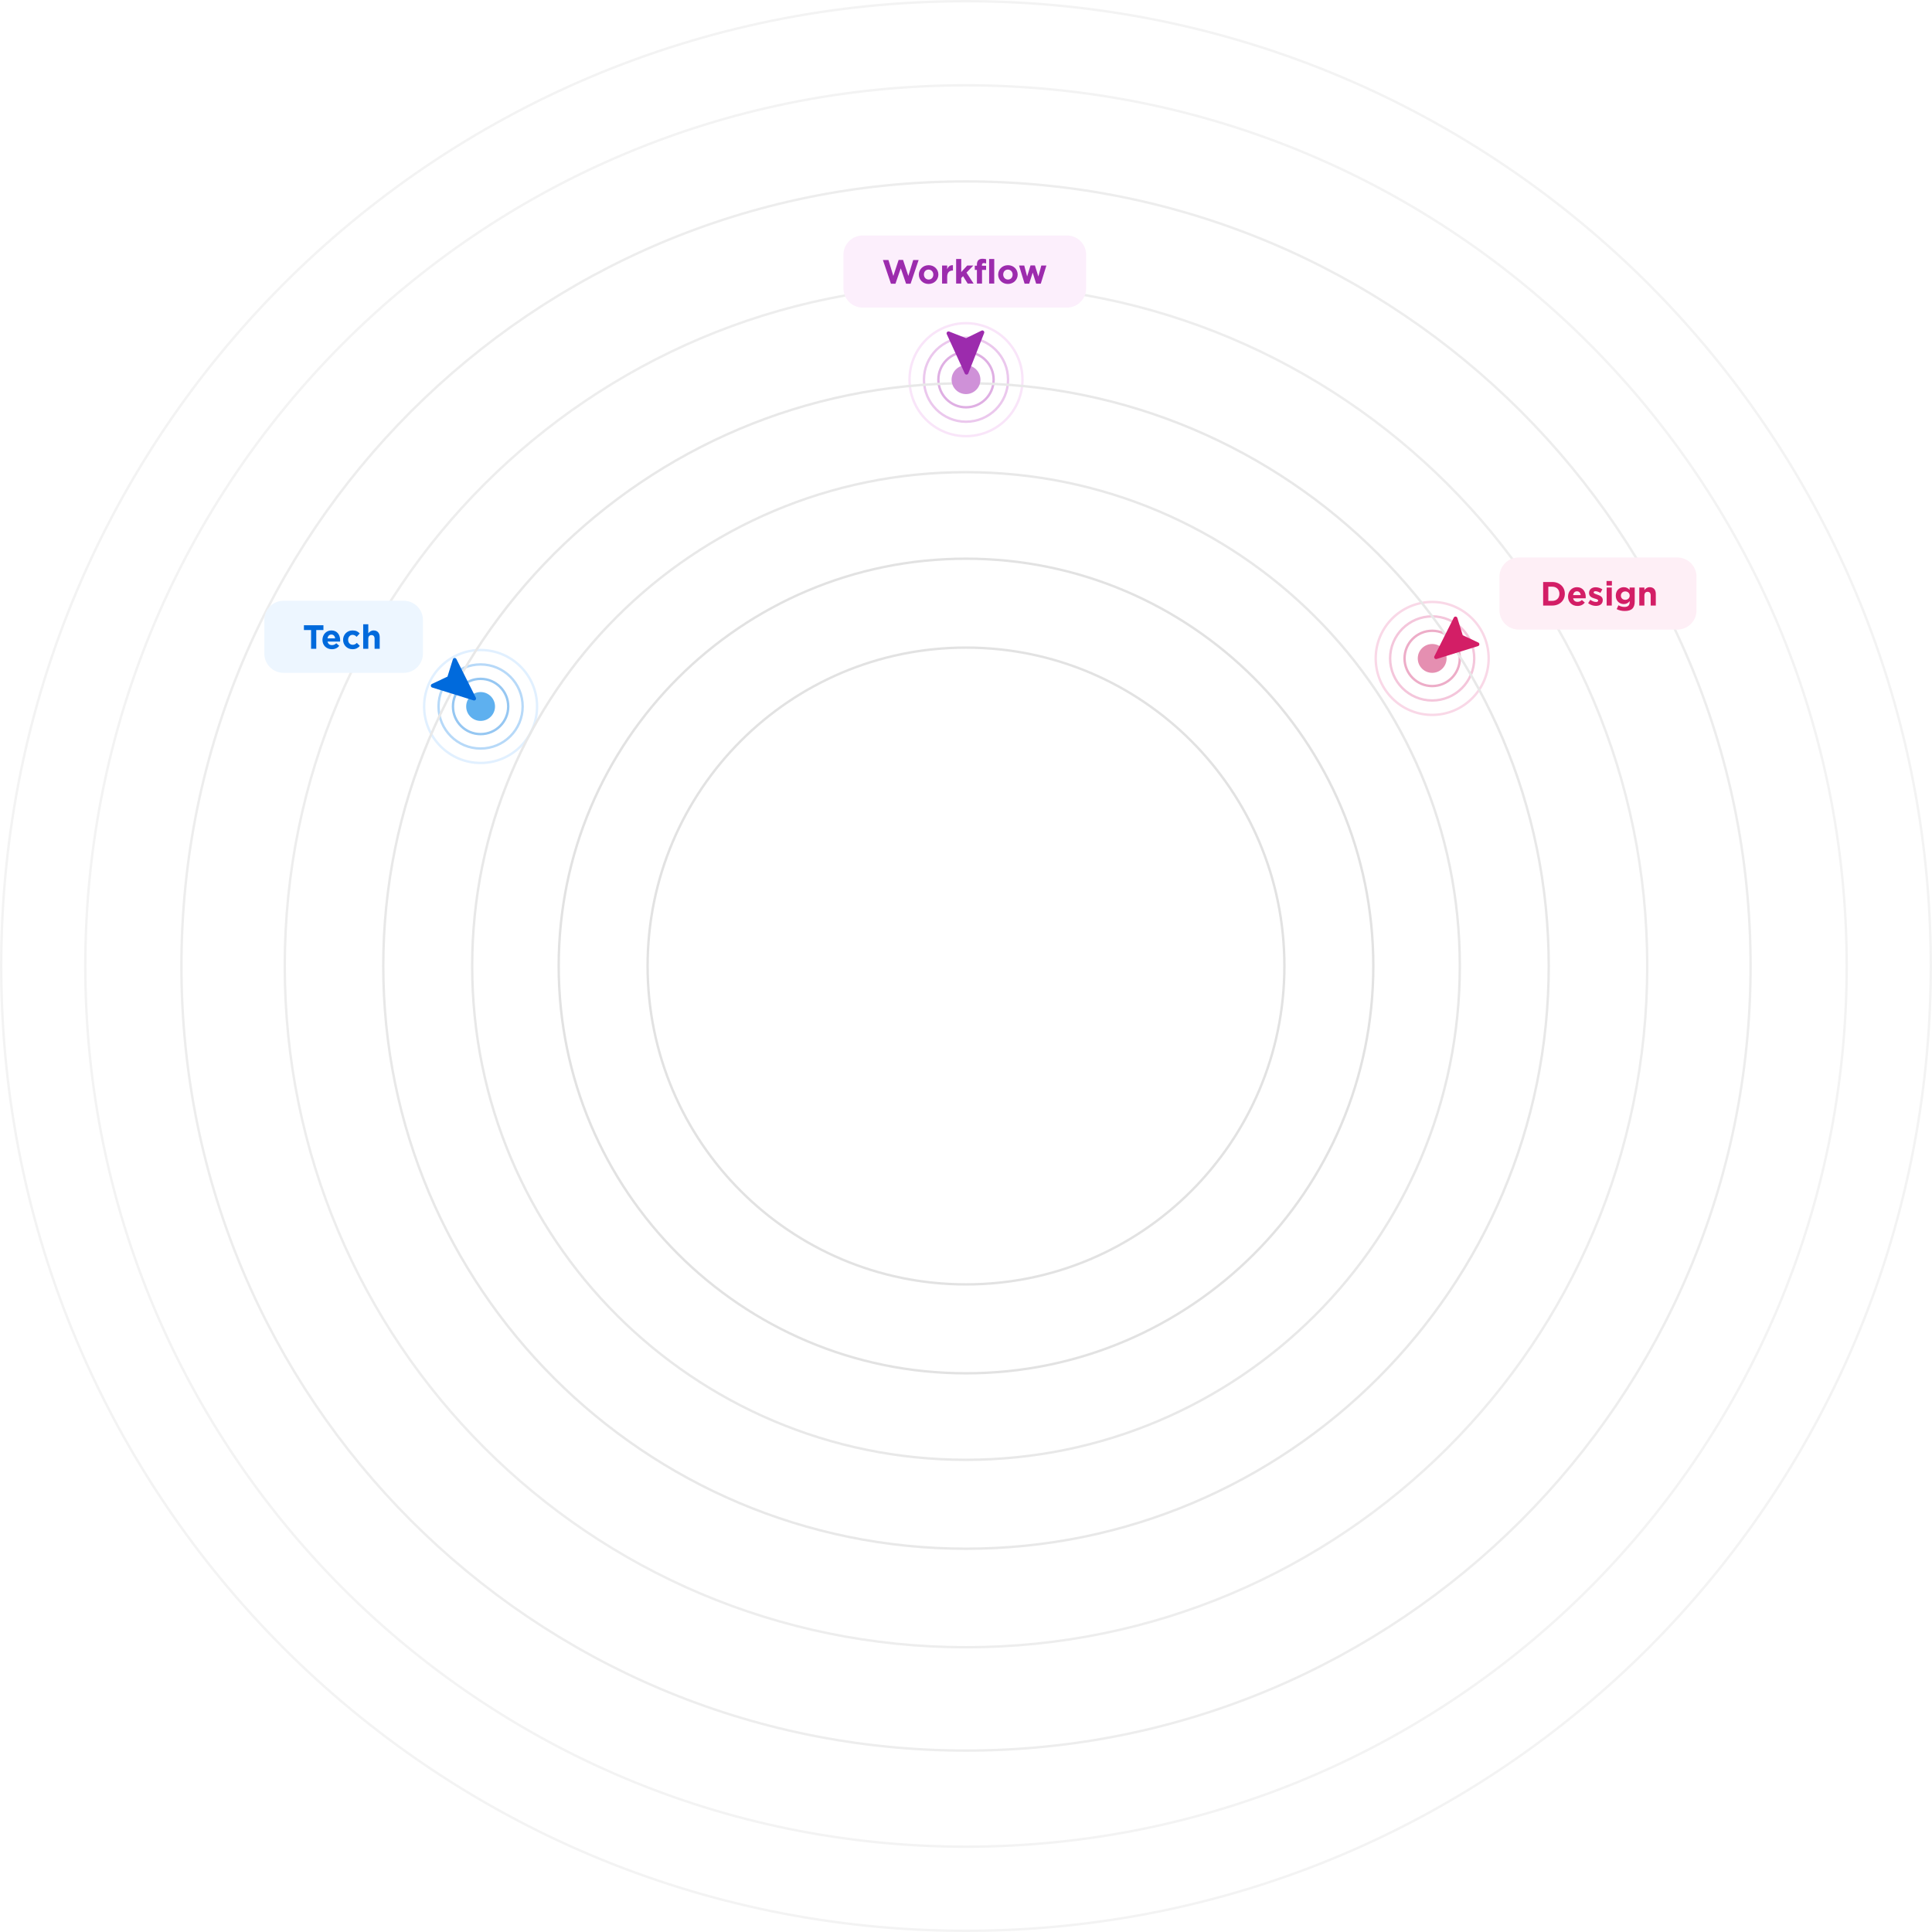
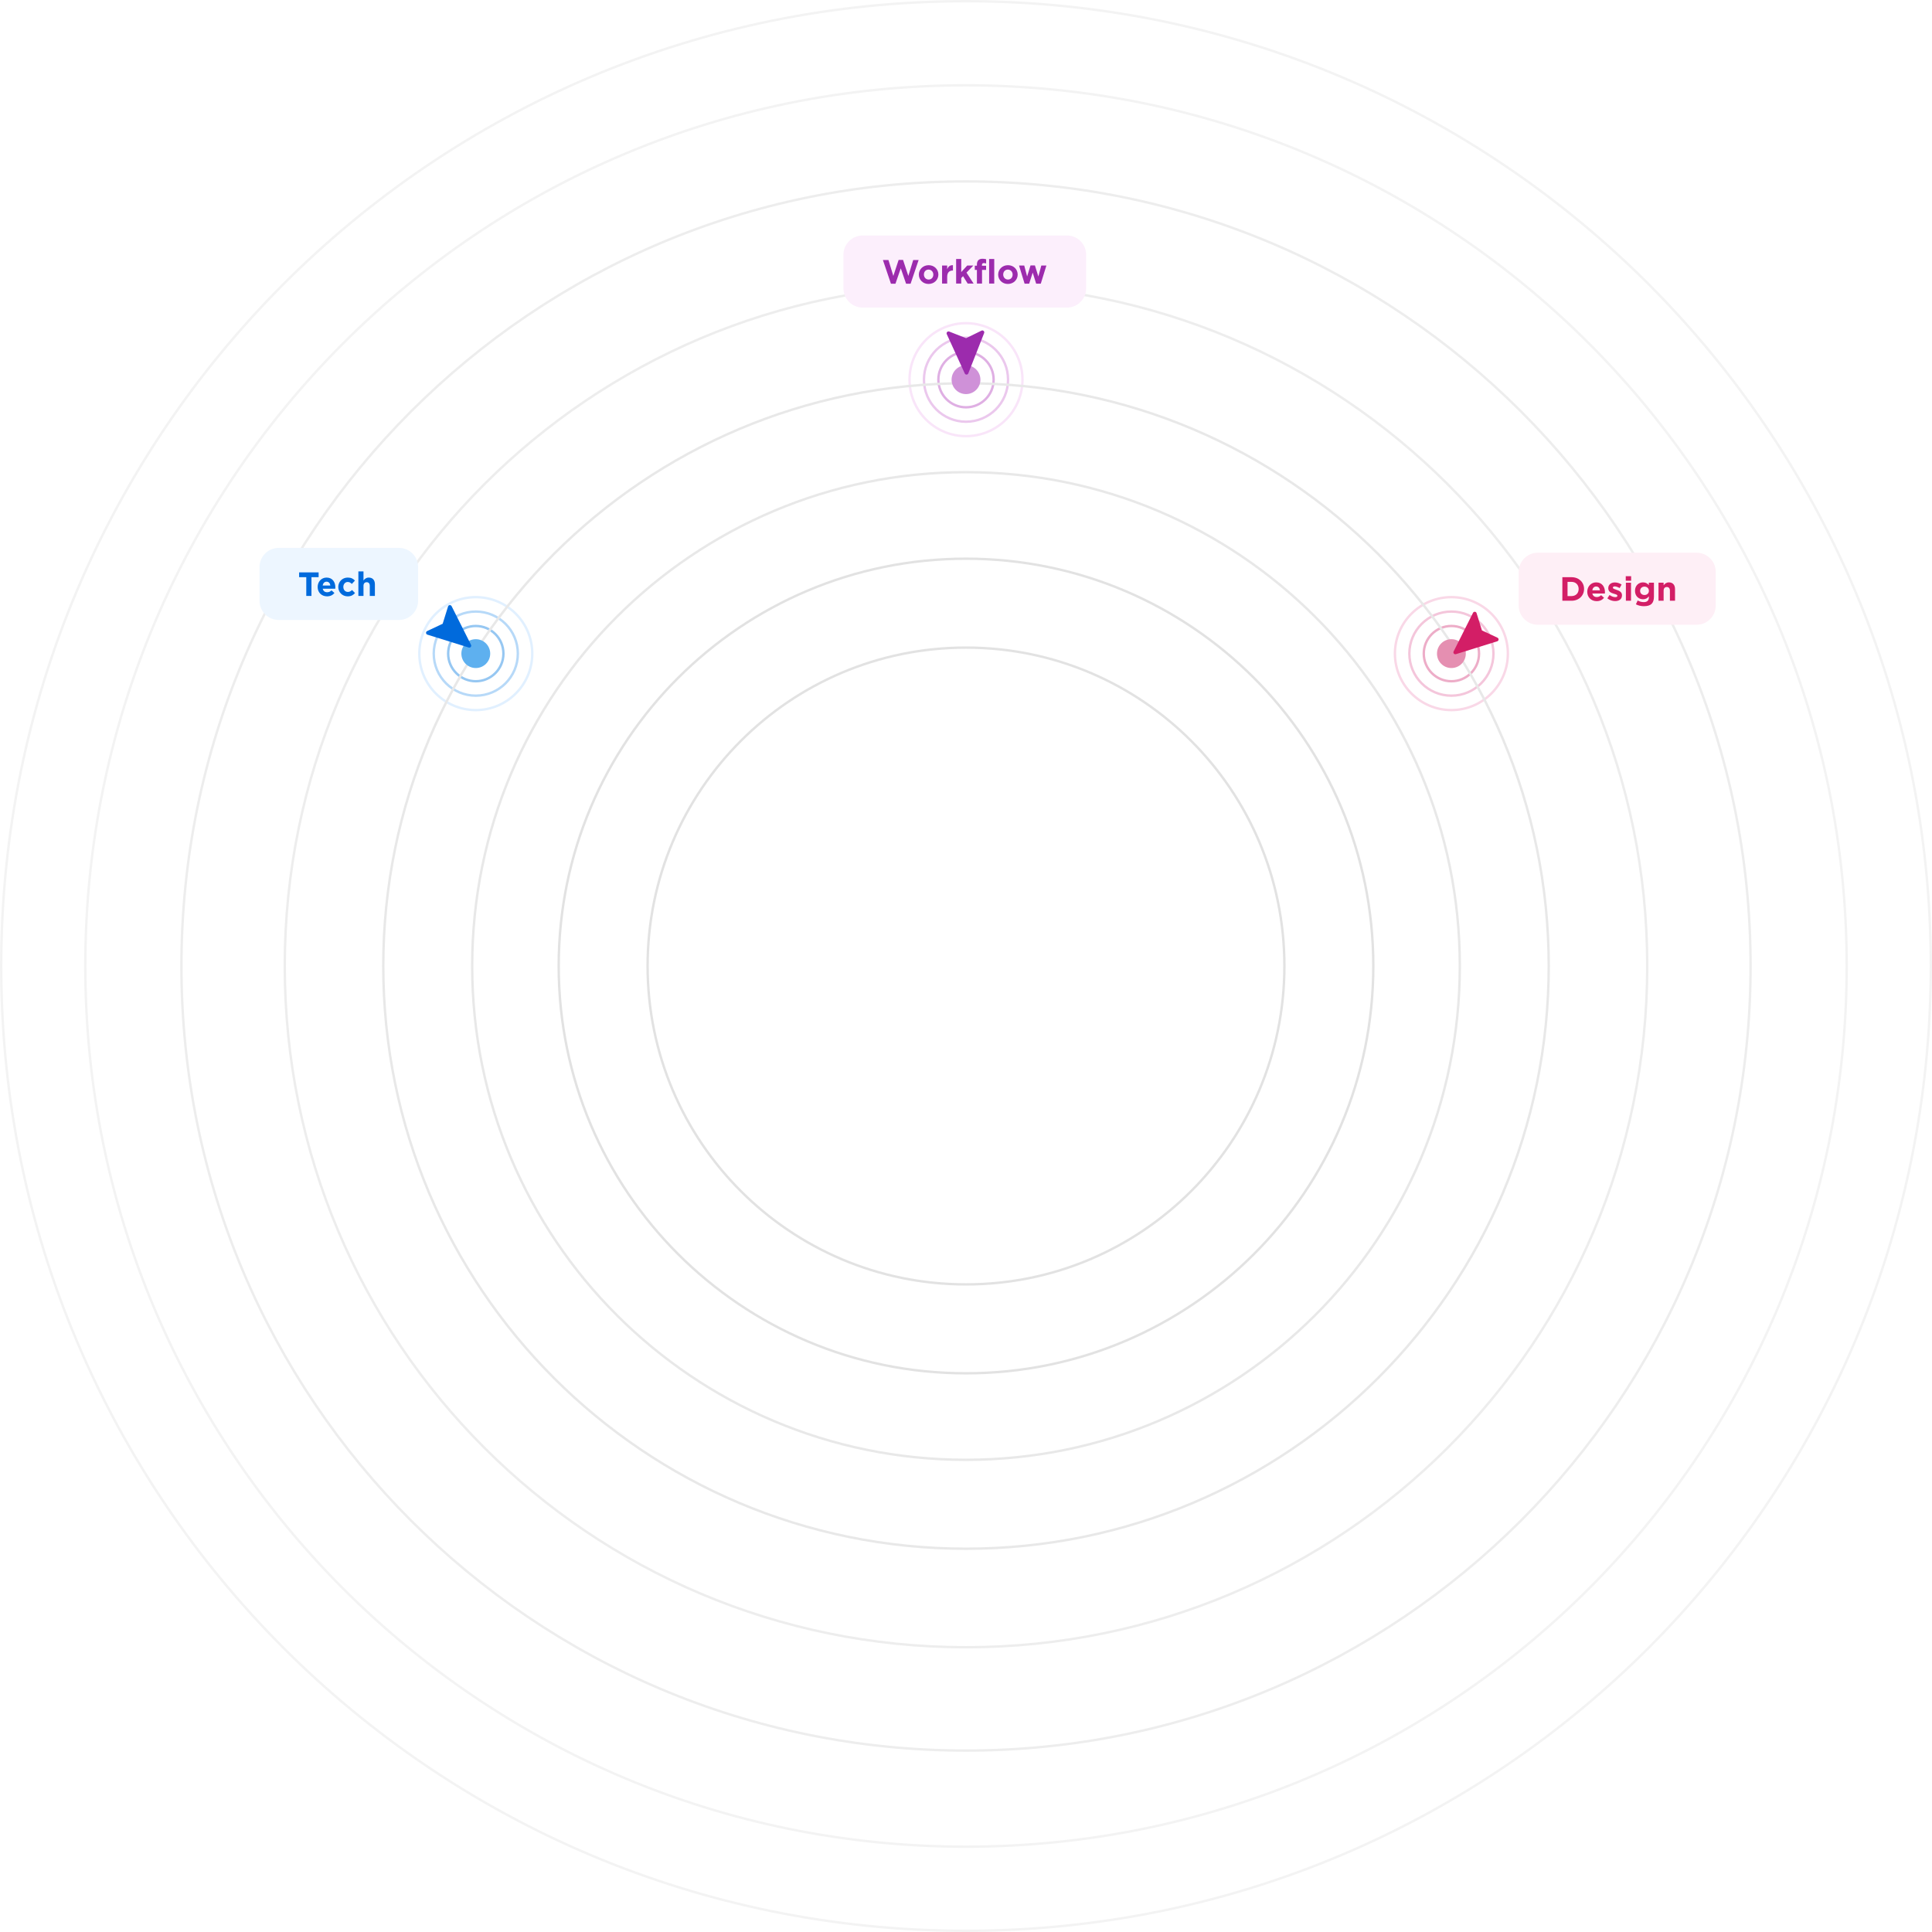
<svg xmlns="http://www.w3.org/2000/svg" width="804" height="804" viewBox="0 0 804 804" fill="none">
  <circle cx="402" cy="402" r="132.5" stroke="#E2E2E2" />
-   <circle r="11.5" transform="matrix(-1 0 0 1 200 294)" stroke="#96C7F2" />
+   <circle r="11.5" transform="matrix(-1 0 0 1 198 272)" stroke="#96C7F2" />
  <circle r="11.5" transform="matrix(-1 0 0 1 402 158)" stroke="#DFAFE3" />
-   <circle r="11.5" transform="matrix(-1 0 0 1 596 274)" stroke="#EDADC8" />
-   <circle r="17.5" transform="matrix(-1 0 0 1 200 294)" stroke="#B7D9F8" />
+   <circle r="11.5" transform="matrix(-1 0 0 1 604 272)" stroke="#EDADC8" />
+   <circle r="17.5" transform="matrix(-1 0 0 1 198 272)" stroke="#B7D9F8" />
  <circle r="17.5" transform="matrix(-1 0 0 1 402 158)" stroke="#EBC8ED" />
-   <circle r="17.5" transform="matrix(-1 0 0 1 596 274)" stroke="#F4C6DB" />
-   <circle r="23.5" transform="matrix(-1 0 0 1 200 294)" stroke="#E1F0FF" />
+   <circle r="17.5" transform="matrix(-1 0 0 1 604 272)" stroke="#F4C6DB" />
+   <circle r="23.5" transform="matrix(-1 0 0 1 198 272)" stroke="#E1F0FF" />
  <circle r="23.5" transform="matrix(-1 0 0 1 402 158)" stroke="#F9E5F9" />
-   <circle r="23.5" transform="matrix(-1 0 0 1 596 274)" stroke="#F9D8E7" />
+   <circle r="23.5" transform="matrix(-1 0 0 1 604 272)" stroke="#F9D8E7" />
  <circle cx="402" cy="402" r="169.5" stroke="#E2E2E2" />
  <circle cx="402" cy="402" r="205.5" stroke="#E8E8E8" />
  <circle cx="402" cy="402" r="242.5" stroke="#E8E8E8" />
  <circle cx="402" cy="402" r="283.5" stroke="#EDEDED" />
  <circle cx="402" cy="402" r="326.5" stroke="#EDEDED" />
  <circle cx="402" cy="402" r="366.5" stroke="#F3F3F3" />
  <circle cx="402" cy="402" r="401.5" stroke="#F3F3F3" />
-   <circle cx="200" cy="294" r="6" fill="#5EB0EF" />
+   <circle cx="198" cy="272" r="6" fill="#5EB0EF" />
  <circle cx="402" cy="158" r="6" fill="#CF91D8" />
-   <circle cx="596" cy="274" r="6" fill="#E58FB1" />
-   <rect x="624" y="232" width="82" height="30" rx="8" fill="#FEEFF6" />
-   <rect x="110" y="250" width="66" height="30" rx="8" fill="#EDF6FF" />
+   <circle cx="604" cy="272" r="6" fill="#E58FB1" />
+   <rect x="632" y="230" width="82" height="30" rx="8" fill="#FEEFF6" />
+   <rect x="108" y="228" width="66" height="30" rx="8" fill="#EDF6FF" />
  <rect x="351" y="98" width="101" height="30" rx="8" fill="#FCEFFC" />
-   <path d="M129.458 270H131.614V262.188H134.596V260.2H126.476V262.188H129.458V270ZM138.11 270.168C139.468 270.168 140.476 269.636 141.176 268.768L139.958 267.69C139.37 268.236 138.852 268.46 138.138 268.46C137.186 268.46 136.514 267.956 136.304 266.99H141.526C141.54 266.794 141.554 266.598 141.554 266.43C141.554 264.302 140.406 262.356 137.9 262.356C135.716 262.356 134.19 264.12 134.19 266.262V266.29C134.19 268.586 135.856 270.168 138.11 270.168ZM136.276 265.66C136.444 264.694 137.018 264.064 137.9 264.064C138.796 264.064 139.356 264.708 139.482 265.66H136.276ZM146.682 270.168C148.18 270.168 149.02 269.594 149.748 268.796L148.502 267.536C147.984 268.026 147.494 268.334 146.78 268.334C145.618 268.334 144.876 267.41 144.876 266.262V266.234C144.876 265.128 145.632 264.19 146.696 264.19C147.452 264.19 147.928 264.512 148.404 265.016L149.706 263.616C149.006 262.832 148.124 262.356 146.71 262.356C144.414 262.356 142.776 264.12 142.776 266.262V266.29C142.776 268.432 144.428 270.168 146.682 270.168ZM151.138 270H153.266V265.814C153.266 264.806 153.784 264.288 154.596 264.288C155.408 264.288 155.884 264.806 155.884 265.814V270H158.012V265.142C158.012 263.42 157.074 262.356 155.464 262.356C154.386 262.356 153.756 262.93 153.266 263.56V259.78H151.138V270Z" fill="#006ADC" />
-   <path d="M642.175 252H645.997C649.077 252 651.205 249.858 651.205 247.1V247.072C651.205 244.314 649.077 242.2 645.997 242.2H642.175V252ZM645.997 244.146C647.761 244.146 648.951 245.364 648.951 247.1V247.128C648.951 248.864 647.761 250.054 645.997 250.054H644.331V244.146H645.997ZM656.458 252.168C657.816 252.168 658.824 251.636 659.524 250.768L658.306 249.69C657.718 250.236 657.2 250.46 656.486 250.46C655.534 250.46 654.862 249.956 654.652 248.99H659.874C659.888 248.794 659.902 248.598 659.902 248.43C659.902 246.302 658.754 244.356 656.248 244.356C654.064 244.356 652.538 246.12 652.538 248.262V248.29C652.538 250.586 654.204 252.168 656.458 252.168ZM654.624 247.66C654.792 246.694 655.366 246.064 656.248 246.064C657.144 246.064 657.704 246.708 657.83 247.66H654.624ZM664.12 252.14C665.744 252.14 666.99 251.384 666.99 249.718V249.69C666.99 248.318 665.772 247.814 664.722 247.464C663.91 247.184 663.196 246.988 663.196 246.568V246.54C663.196 246.246 663.462 246.022 663.98 246.022C664.526 246.022 665.268 246.288 666.01 246.722L666.822 245.252C666.01 244.706 664.974 244.384 664.022 244.384C662.51 244.384 661.278 245.238 661.278 246.764V246.792C661.278 248.248 662.468 248.738 663.518 249.046C664.344 249.298 665.072 249.452 665.072 249.914V249.942C665.072 250.278 664.792 250.502 664.176 250.502C663.476 250.502 662.622 250.194 661.81 249.606L660.9 251.006C661.894 251.79 663.07 252.14 664.12 252.14ZM668.557 243.67H670.797V241.78H668.557V243.67ZM668.613 252H670.741V244.496H668.613V252ZM676.1 254.268C677.556 254.268 678.634 253.96 679.334 253.26C679.964 252.63 680.286 251.65 680.286 250.306V244.496H678.158V245.476C677.584 244.846 676.898 244.356 675.736 244.356C674.014 244.356 672.404 245.616 672.404 247.856V247.884C672.404 250.11 673.986 251.384 675.736 251.384C676.87 251.384 677.556 250.922 678.186 250.166V250.53C678.186 251.874 677.5 252.574 676.044 252.574C675.05 252.574 674.28 252.322 673.51 251.888L672.782 253.484C673.734 253.988 674.882 254.268 676.1 254.268ZM676.352 249.62C675.316 249.62 674.532 248.92 674.532 247.884V247.856C674.532 246.834 675.316 246.12 676.352 246.12C677.388 246.12 678.186 246.834 678.186 247.856V247.884C678.186 248.906 677.388 249.62 676.352 249.62ZM682.187 252H684.315V247.814C684.315 246.806 684.833 246.288 685.645 246.288C686.457 246.288 686.933 246.806 686.933 247.814V252H689.061V247.142C689.061 245.42 688.123 244.356 686.513 244.356C685.435 244.356 684.805 244.93 684.315 245.56V244.496H682.187V252Z" fill="#D31E66" />
+   <path d="M127.458 248H129.614V240.188H132.596V238.2H124.476V240.188H127.458V248ZM136.11 248.168C137.468 248.168 138.476 247.636 139.176 246.768L137.958 245.69C137.37 246.236 136.852 246.46 136.138 246.46C135.186 246.46 134.514 245.956 134.304 244.99H139.526C139.54 244.794 139.554 244.598 139.554 244.43C139.554 242.302 138.406 240.356 135.9 240.356C133.716 240.356 132.19 242.12 132.19 244.262V244.29C132.19 246.586 133.856 248.168 136.11 248.168ZM134.276 243.66C134.444 242.694 135.018 242.064 135.9 242.064C136.796 242.064 137.356 242.708 137.482 243.66H134.276ZM144.682 248.168C146.18 248.168 147.02 247.594 147.748 246.796L146.502 245.536C145.984 246.026 145.494 246.334 144.78 246.334C143.618 246.334 142.876 245.41 142.876 244.262V244.234C142.876 243.128 143.632 242.19 144.696 242.19C145.452 242.19 145.928 242.512 146.404 243.016L147.706 241.616C147.006 240.832 146.124 240.356 144.71 240.356C142.414 240.356 140.776 242.12 140.776 244.262V244.29C140.776 246.432 142.428 248.168 144.682 248.168ZM149.138 248H151.266V243.814C151.266 242.806 151.784 242.288 152.596 242.288C153.408 242.288 153.884 242.806 153.884 243.814V248H156.012V243.142C156.012 241.42 155.074 240.356 153.464 240.356C152.386 240.356 151.756 240.93 151.266 241.56V237.78H149.138V248Z" fill="#006ADC" />
+   <path d="M650.175 250H653.997C657.077 250 659.205 247.858 659.205 245.1V245.072C659.205 242.314 657.077 240.2 653.997 240.2H650.175V250ZM653.997 242.146C655.761 242.146 656.951 243.364 656.951 245.1V245.128C656.951 246.864 655.761 248.054 653.997 248.054H652.331V242.146H653.997ZM664.458 250.168C665.816 250.168 666.824 249.636 667.524 248.768L666.306 247.69C665.718 248.236 665.2 248.46 664.486 248.46C663.534 248.46 662.862 247.956 662.652 246.99H667.874C667.888 246.794 667.902 246.598 667.902 246.43C667.902 244.302 666.754 242.356 664.248 242.356C662.064 242.356 660.538 244.12 660.538 246.262V246.29C660.538 248.586 662.204 250.168 664.458 250.168ZM662.624 245.66C662.792 244.694 663.366 244.064 664.248 244.064C665.144 244.064 665.704 244.708 665.83 245.66H662.624ZM672.12 250.14C673.744 250.14 674.99 249.384 674.99 247.718V247.69C674.99 246.318 673.772 245.814 672.722 245.464C671.91 245.184 671.196 244.988 671.196 244.568V244.54C671.196 244.246 671.462 244.022 671.98 244.022C672.526 244.022 673.268 244.288 674.01 244.722L674.822 243.252C674.01 242.706 672.974 242.384 672.022 242.384C670.51 242.384 669.278 243.238 669.278 244.764V244.792C669.278 246.248 670.468 246.738 671.518 247.046C672.344 247.298 673.072 247.452 673.072 247.914V247.942C673.072 248.278 672.792 248.502 672.176 248.502C671.476 248.502 670.622 248.194 669.81 247.606L668.9 249.006C669.894 249.79 671.07 250.14 672.12 250.14ZM676.557 241.67H678.797V239.78H676.557V241.67ZM676.613 250H678.741V242.496H676.613V250ZM684.1 252.268C685.556 252.268 686.634 251.96 687.334 251.26C687.964 250.63 688.286 249.65 688.286 248.306V242.496H686.158V243.476C685.584 242.846 684.898 242.356 683.736 242.356C682.014 242.356 680.404 243.616 680.404 245.856V245.884C680.404 248.11 681.986 249.384 683.736 249.384C684.87 249.384 685.556 248.922 686.186 248.166V248.53C686.186 249.874 685.5 250.574 684.044 250.574C683.05 250.574 682.28 250.322 681.51 249.888L680.782 251.484C681.734 251.988 682.882 252.268 684.1 252.268ZM684.352 247.62C683.316 247.62 682.532 246.92 682.532 245.884V245.856C682.532 244.834 683.316 244.12 684.352 244.12C685.388 244.12 686.186 244.834 686.186 245.856V245.884C686.186 246.906 685.388 247.62 684.352 247.62ZM690.187 250H692.315V245.814C692.315 244.806 692.833 244.288 693.645 244.288C694.457 244.288 694.933 244.806 694.933 245.814V250H697.061V245.142C697.061 243.42 696.123 242.356 694.513 242.356C693.435 242.356 692.805 242.93 692.315 243.56V242.496H690.187V250Z" fill="#D31E66" />
  <path d="M370.766 118.07H372.642L374.854 111.658L377.066 118.07H378.942L382.288 108.2H380.034L378.004 114.836L375.806 108.172H373.958L371.76 114.836L369.73 108.2H367.42L370.766 118.07ZM386.427 118.168C388.765 118.168 390.501 116.418 390.501 114.262V114.234C390.501 112.078 388.779 110.356 386.455 110.356C384.117 110.356 382.381 112.106 382.381 114.262V114.29C382.381 116.446 384.103 118.168 386.427 118.168ZM386.455 116.334C385.279 116.334 384.481 115.368 384.481 114.262V114.234C384.481 113.128 385.209 112.19 386.427 112.19C387.603 112.19 388.401 113.156 388.401 114.262V114.29C388.401 115.396 387.673 116.334 386.455 116.334ZM392.042 118H394.17V115.228C394.17 113.436 395.038 112.582 396.452 112.582H396.564V110.356C395.304 110.3 394.604 110.972 394.17 112.008V110.496H392.042V118ZM397.893 118H400.021V115.718L400.777 114.92L402.695 118H405.159L402.205 113.45L405.061 110.496H402.513L400.021 113.226V107.78H397.893V118ZM406.543 118H408.671V112.316H410.365V110.58H408.643V110.286C408.643 109.726 408.923 109.474 409.413 109.474C409.777 109.474 410.071 109.544 410.379 109.656V107.892C409.987 107.766 409.539 107.682 408.867 107.682C408.111 107.682 407.537 107.878 407.145 108.27C406.753 108.662 406.543 109.264 406.543 110.09V110.566H405.661V112.316H406.543V118ZM411.625 118H413.753V107.78H411.625V118ZM419.431 118.168C421.769 118.168 423.505 116.418 423.505 114.262V114.234C423.505 112.078 421.783 110.356 419.459 110.356C417.121 110.356 415.385 112.106 415.385 114.262V114.29C415.385 116.446 417.107 118.168 419.431 118.168ZM419.459 116.334C418.283 116.334 417.485 115.368 417.485 114.262V114.234C417.485 113.128 418.213 112.19 419.431 112.19C420.607 112.19 421.405 113.156 421.405 114.262V114.29C421.405 115.396 420.677 116.334 419.459 116.334ZM426.384 118.056H428.288L429.758 113.45L431.2 118.056H433.118L435.456 110.496H433.342L432.11 115.06L430.682 110.468H428.848L427.434 115.046L426.23 110.496H424.074L426.384 118.056Z" fill="#9C2BAD" />
-   <path d="M189.49 274.483L197.568 290.567C197.687 290.804 197.464 291.067 197.211 290.988L180.003 285.632C179.741 285.551 179.717 285.191 179.964 285.074L186.51 281.991C186.587 281.955 186.644 281.889 186.669 281.809L188.935 274.528C189.015 274.271 189.369 274.242 189.49 274.483Z" fill="#006ADC" />
-   <path fill-rule="evenodd" clip-rule="evenodd" d="M196.91 290.371L189.265 275.15L187.146 281.957C187.08 282.171 186.926 282.347 186.723 282.443L186.51 281.991L186.723 282.443L180.642 285.307L196.91 290.371ZM198.015 290.343C198.332 290.973 197.736 291.675 197.062 291.466L179.854 286.109C179.157 285.892 179.091 284.933 179.751 284.622L186.217 281.576L188.457 274.38C188.671 273.692 189.613 273.615 189.936 274.258L189.489 274.483L189.936 274.258L198.015 290.343Z" fill="#006ADC" />
-   <path d="M605.439 257.25L597.36 273.334C597.242 273.571 597.465 273.834 597.718 273.756L614.926 268.399C615.187 268.318 615.212 267.958 614.965 267.841L608.418 264.758C608.342 264.722 608.285 264.656 608.26 264.576L605.994 257.295C605.913 257.038 605.56 257.009 605.439 257.25Z" fill="#D31E66" />
-   <path fill-rule="evenodd" clip-rule="evenodd" d="M598.019 273.138L605.664 257.917L607.783 264.724C607.849 264.938 608.003 265.115 608.206 265.21L608.419 264.758L608.206 265.21L614.287 268.074L598.019 273.138ZM596.914 273.11C596.597 273.741 597.193 274.443 597.867 274.233L615.075 268.876C615.772 268.66 615.838 267.7 615.178 267.389L608.711 264.343L606.471 257.147C606.257 256.459 605.316 256.382 604.993 257.025L605.439 257.25L604.993 257.025L596.914 273.11Z" fill="#D31E66" />
+   <path d="M187.49 252.483L195.568 268.567C195.687 268.804 195.464 269.067 195.211 268.988L178.003 263.632C177.741 263.551 177.717 263.191 177.964 263.074L184.51 259.991C184.587 259.955 184.644 259.889 184.669 259.809L186.935 252.528C187.015 252.271 187.369 252.242 187.49 252.483Z" fill="#006ADC" />
+   <path fill-rule="evenodd" clip-rule="evenodd" d="M194.91 268.371L187.265 253.15L185.146 259.957C185.08 260.171 184.926 260.347 184.723 260.443L184.51 259.991L184.723 260.443L178.642 263.307L194.91 268.371ZM196.015 268.343C196.332 268.973 195.736 269.675 195.062 269.466L177.854 264.109C177.157 263.892 177.091 262.933 177.751 262.622L184.217 259.576L186.457 252.38C186.671 251.692 187.613 251.615 187.936 252.258L187.489 252.483L187.936 252.258L196.015 268.343Z" fill="#006ADC" />
+   <path d="M613.439 255.25L605.36 271.334C605.242 271.571 605.465 271.834 605.718 271.756L622.926 266.399C623.187 266.318 623.212 265.958 622.965 265.841L616.418 262.758C616.342 262.722 616.285 262.656 616.26 262.576L613.994 255.295C613.913 255.038 613.56 255.009 613.439 255.25Z" fill="#D31E66" />
+   <path fill-rule="evenodd" clip-rule="evenodd" d="M606.019 271.138L613.664 255.917L615.783 262.724C615.849 262.938 616.003 263.115 616.206 263.21L616.419 262.758L616.206 263.21L622.287 266.074L606.019 271.138ZM604.914 271.11C604.597 271.741 605.193 272.443 605.867 272.233L623.075 266.876C623.772 266.66 623.838 265.7 623.178 265.389L616.711 262.343L614.471 255.147C614.257 254.459 613.316 254.382 612.993 255.025L613.439 255.25L612.993 255.025L604.914 271.11Z" fill="#D31E66" />
  <path d="M394.451 138.846L401.941 155.213C402.051 155.453 402.396 155.444 402.493 155.198L409.084 138.424C409.184 138.169 408.919 137.924 408.673 138.044L402.171 141.221C402.096 141.257 402.008 141.261 401.93 141.23L394.834 138.442C394.582 138.343 394.339 138.6 394.451 138.846Z" fill="#9C2BAD" />
  <path fill-rule="evenodd" clip-rule="evenodd" d="M402.2 154.577L395.112 139.088L401.747 141.696C401.956 141.778 402.19 141.768 402.391 141.67L402.172 141.221L402.391 141.67L408.431 138.719L402.2 154.577ZM401.486 155.421C401.78 156.063 402.7 156.037 402.958 155.381L409.55 138.607C409.816 137.928 409.109 137.275 408.454 137.595L402.031 140.733L395.017 137.976C394.347 137.713 393.697 138.399 393.996 139.054L394.451 138.846L393.996 139.054L401.486 155.421Z" fill="#9C2BAD" />
</svg>
